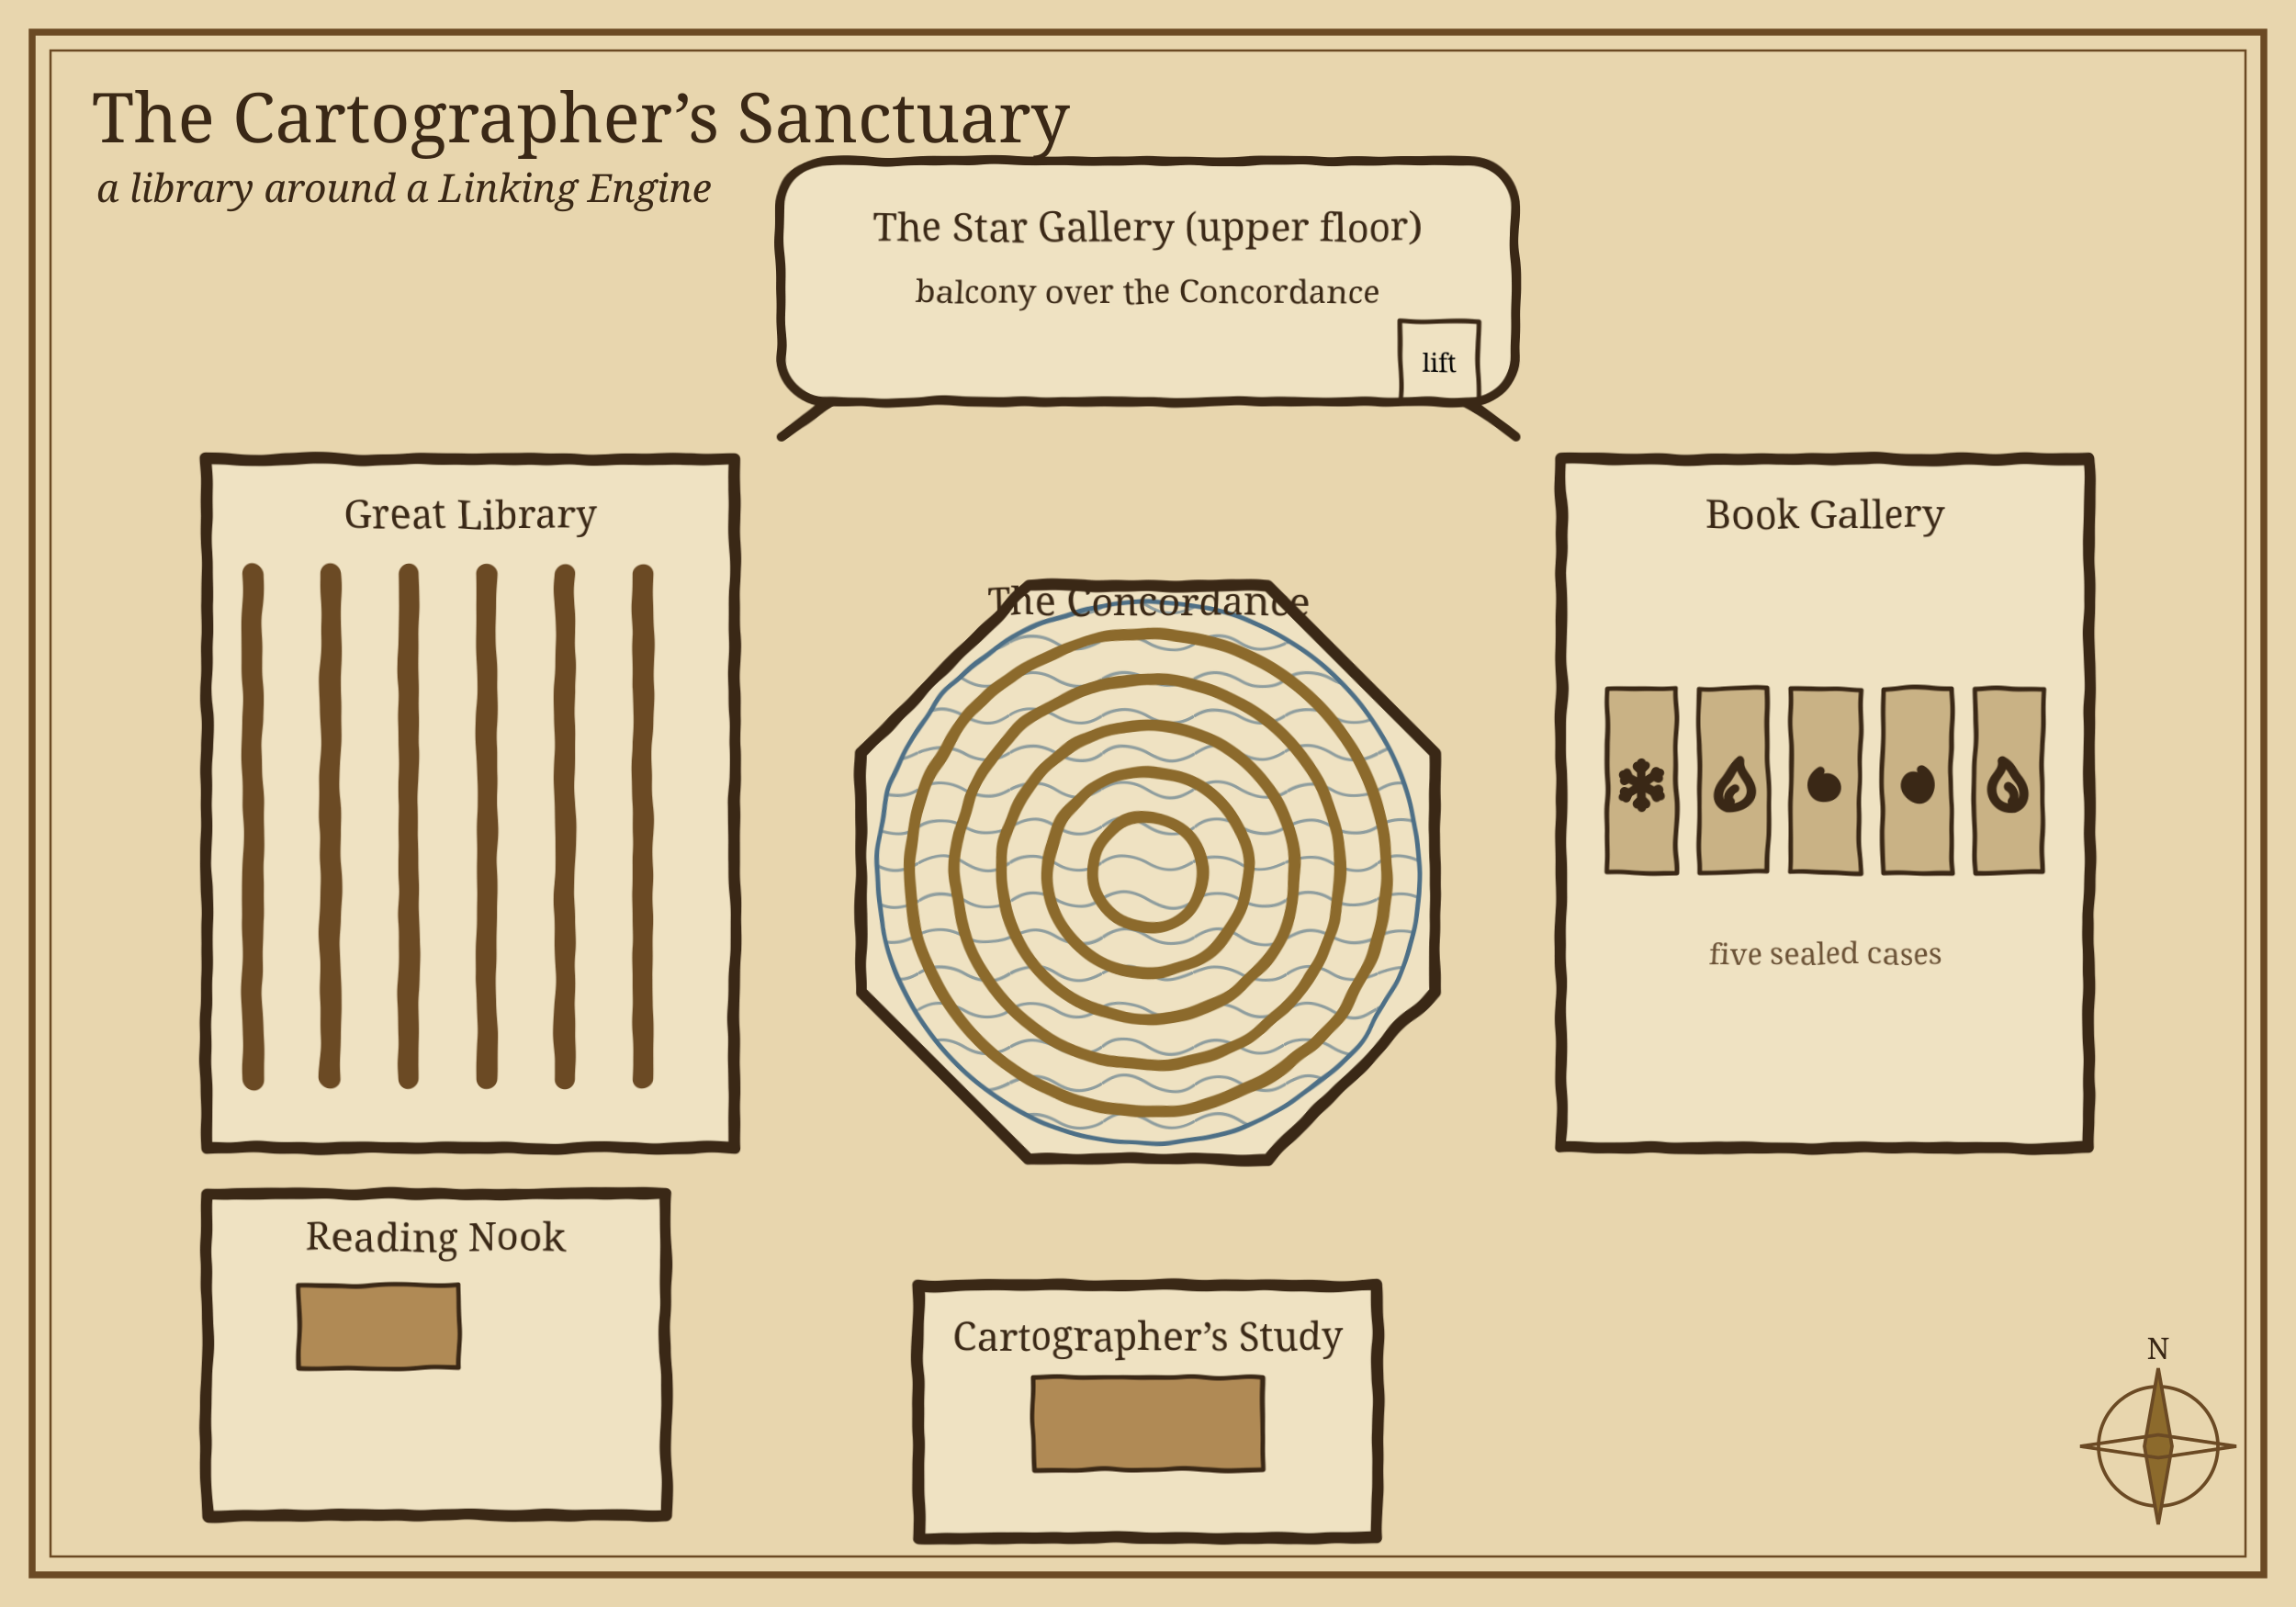
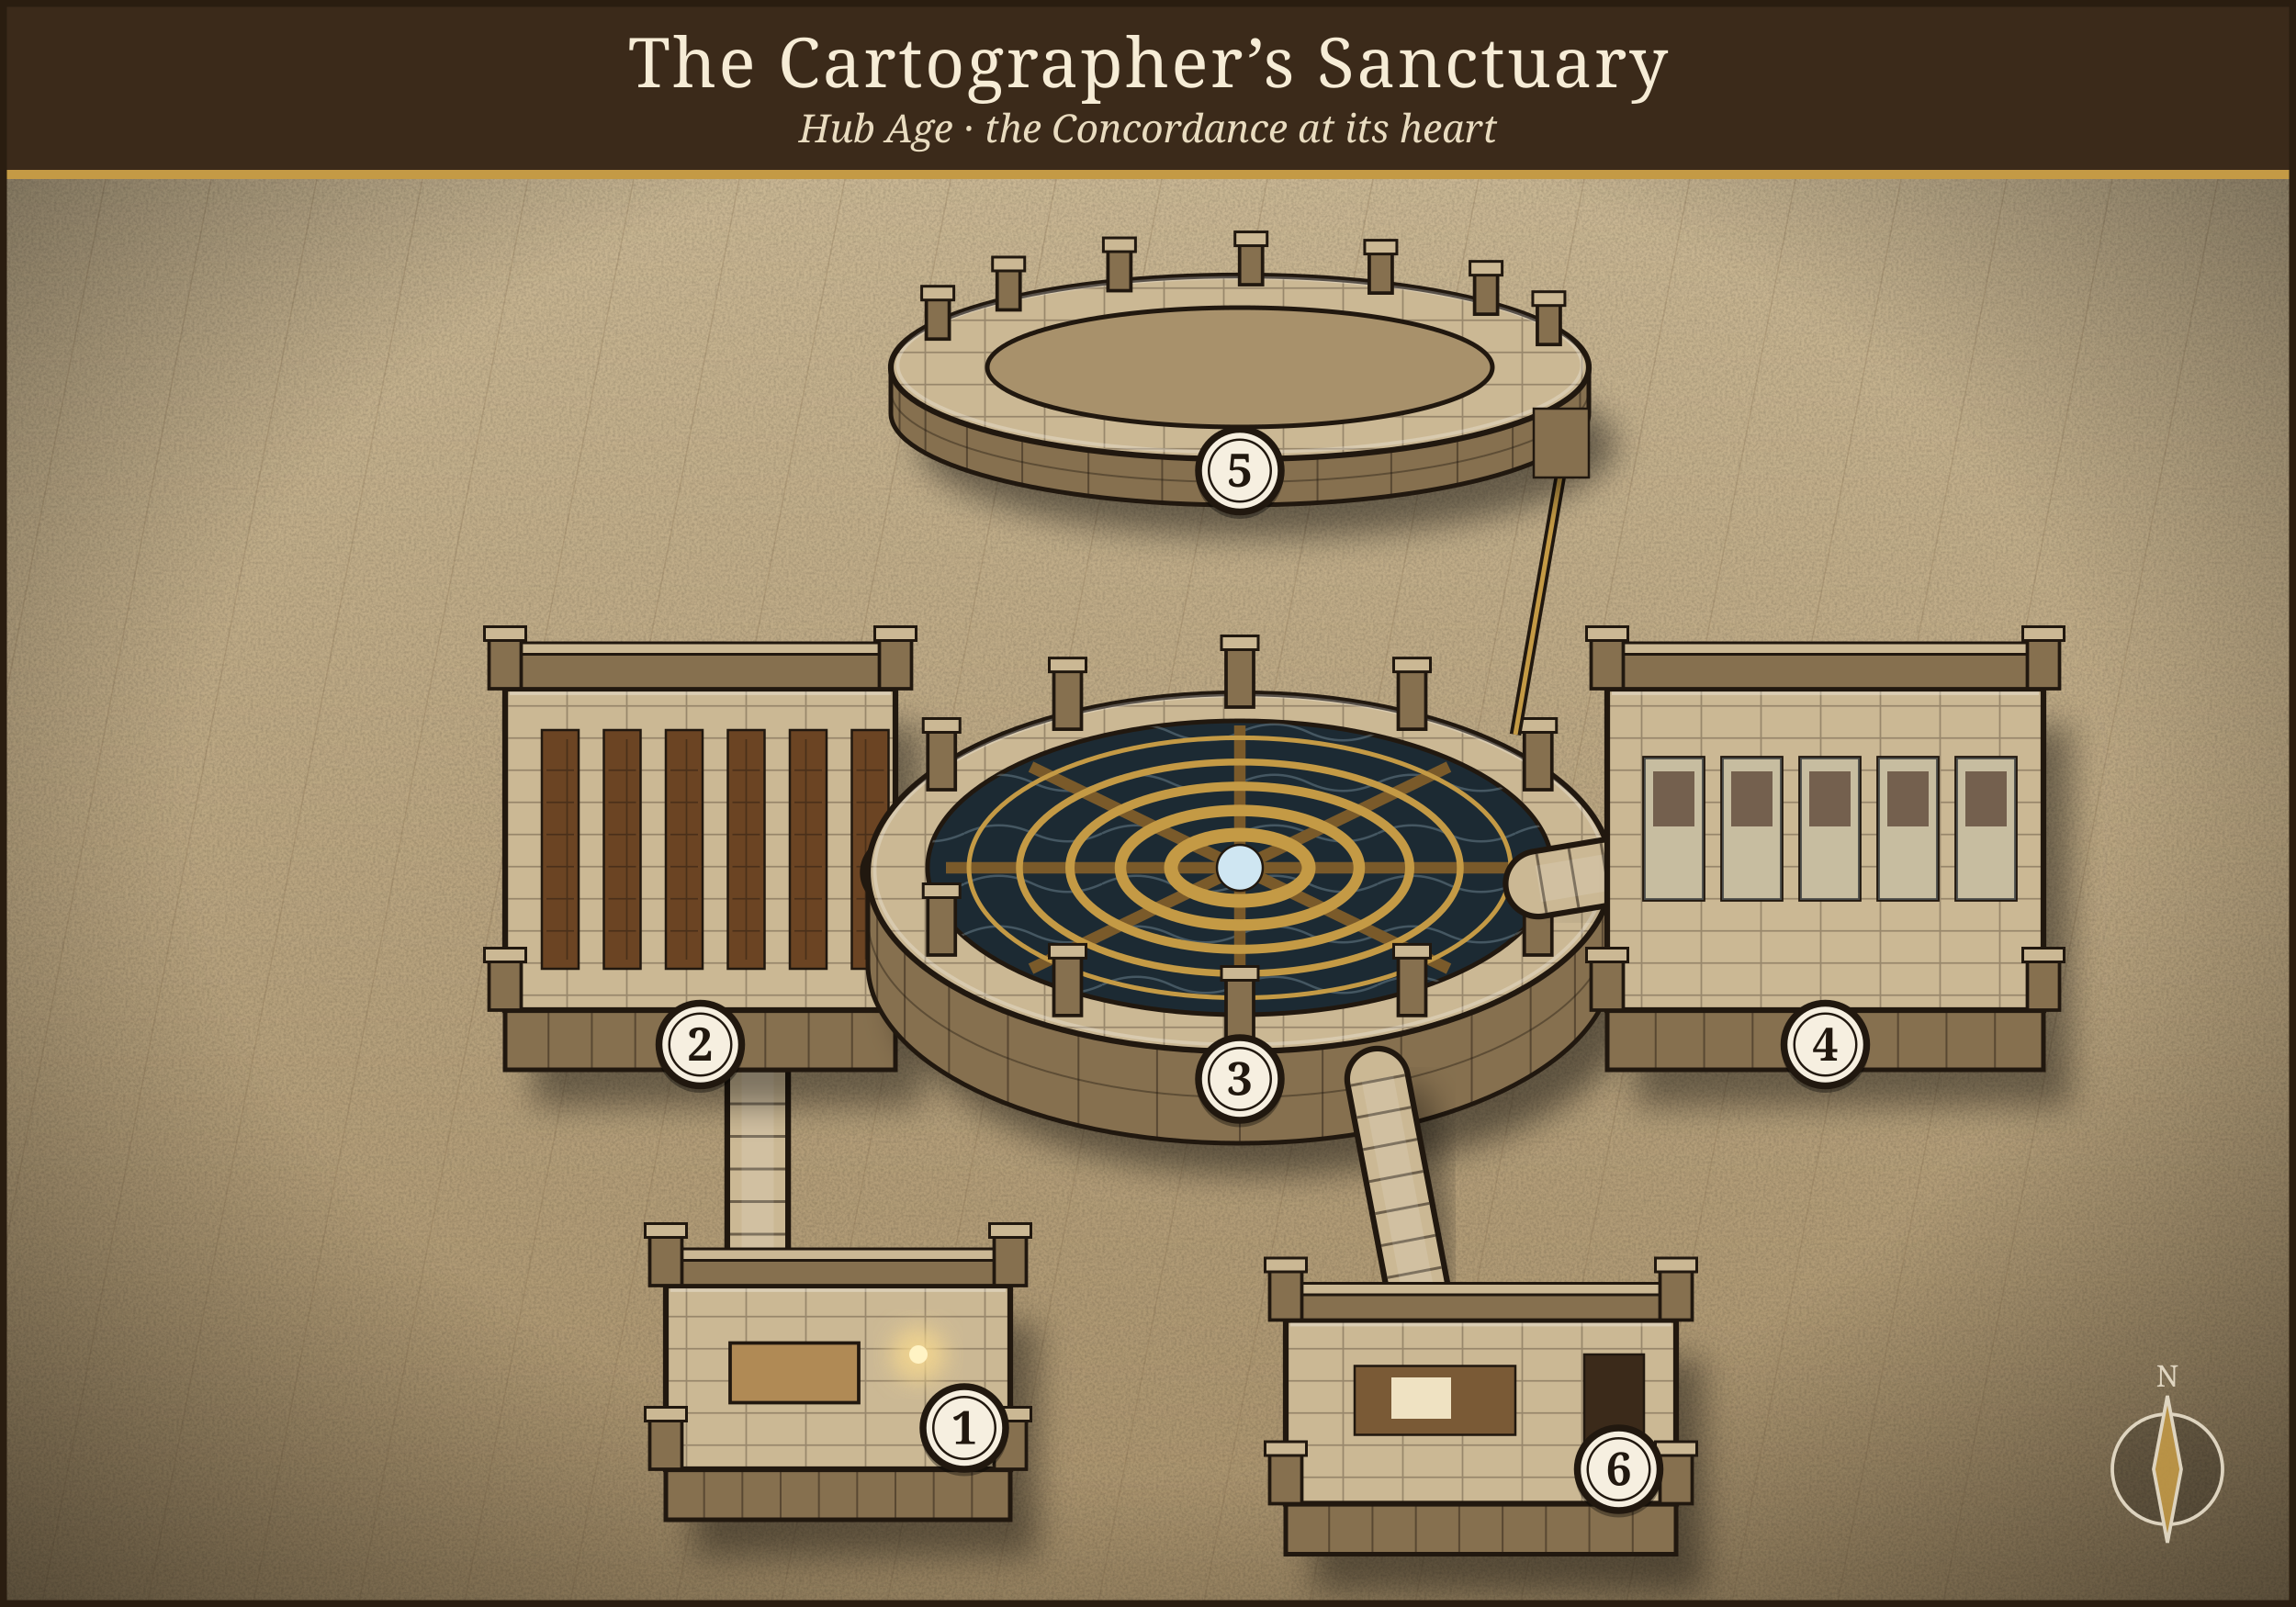
- <svg xmlns="http://www.w3.org/2000/svg" viewBox="0 0 1000 700">
+ <svg xmlns="http://www.w3.org/2000/svg" viewBox="0 0 1000 700" data-fog="#d8c9a6" data-legend="on">
  <defs>
-     <filter id="hub-ink" x="-5%" y="-5%" width="110%" height="110%">
-       <feTurbulence type="fractalNoise" baseFrequency="0.04" numOctaves="2" seed="5" result="n" />
-       <feDisplacementMap in="SourceGraphic" in2="n" scale="2.6" />
+     <filter id="cmsan-blur" x="-20%" y="-20%" width="140%" height="140%">
+       <feGaussianBlur stdDeviation="7" />
    </filter>
-     <pattern id="hub-hatch" width="10" height="10" patternUnits="userSpaceOnUse" patternTransform="rotate(45)">
-       <line x1="0" y1="0" x2="0" y2="10" stroke="#3a2816" stroke-width=".7" opacity=".25" />
+     <filter id="cmsan-glow" x="-30%" y="-30%" width="160%" height="160%">
+       <feGaussianBlur stdDeviation="5" />
+     </filter>
+     <filter id="cmsan-tex" x="0" y="0" width="100%" height="100%">
+       <feTurbulence type="fractalNoise" baseFrequency=".9" numOctaves="2" seed="4" />
+       <feColorMatrix values="0 0 0 0 0  0 0 0 0 0  0 0 0 0 0  0 0 0 .55 -.18" />
+     </filter>
+     <filter id="cmsan-clouds" x="0" y="0" width="100%" height="100%">
+       <feTurbulence type="fractalNoise" baseFrequency=".008 .014" numOctaves="4" seed="58" />
+       <feColorMatrix values="0 0 0 0 1  0 0 0 0 1  0 0 0 0 1  0 0 0 1.6 -.75" />
+     </filter>
+     <pattern id="cmsan-tiles" width="26" height="14" patternUnits="userSpaceOnUse">
+       <path d="M0 13.5 H26 M13 0 V14" stroke="#21180f" stroke-width=".7" opacity=".55" />
    </pattern>
-     <pattern id="hub-wave" width="40" height="16" patternUnits="userSpaceOnUse">
-       <path d="M0 8 q10 -6 20 0 t20 0" fill="none" stroke="#4d6f86" stroke-width="1.3" opacity=".6" />
+     <pattern id="cmsan-ripples" width="60" height="22" patternUnits="userSpaceOnUse">
+       <path d="M0 11 q15 -7 30 0 t30 0" fill="none" stroke="#bfe0ee" stroke-width="1" opacity=".25" />
    </pattern>
+     <radialGradient id="cmsan-vig" cx=".5" cy=".5" r=".75">
+       <stop offset=".55" stop-color="#000" stop-opacity="0" />
+       <stop offset="1" stop-color="#000" stop-opacity=".55" />
+     </radialGradient>
+     <linearGradient id="cmsan-sky" x1="0" y1="0" x2="0" y2="1">
+       <stop offset="0" stop-color="#cdbb98" />
+       <stop offset="1" stop-color="#a8916b" />
+     </linearGradient>
  </defs>
-   <rect x="0" y="0" width="1000" height="700" fill="#e8d6ae" />
-   <rect x="14" y="14" width="972" height="672" fill="none" stroke="#6b4a24" stroke-width="3" />
-   <rect x="22" y="22" width="956" height="656" fill="none" stroke="#6b4a24" stroke-width="1" />
-   <text x="40" y="62" font-family="IM Fell English, Georgia, serif" font-size="30" fill="#3a2816">The Cartographer’s Sanctuary</text>
-   <text x="42" y="88" font-family="IM Fell English, Georgia, serif" font-size="17" font-style="italic" fill="#3a2816">a library around a Linking Engine</text>
-   <g transform="translate(940,630)" stroke="#6b4a24" fill="none" stroke-width="1.5">
-     <circle r="26" />
-     <path d="M0 -34 L6 0 L0 34 L-6 0 Z" fill="#8c6a2c" />
-     <path d="M-34 0 L0 -5 L34 0 L0 5 Z" />
-     <text y="-38" text-anchor="middle" font-size="13" fill="#3a2816" stroke="none" font-family="Georgia,serif">N</text>
-   </g>
-   <g filter="url(#hub-ink)" stroke-linecap="round" stroke-linejoin="round">
-     <g data-area="awakening">
-       <rect x="90" y="520" width="200" height="140" rx="0" fill="#efe2c2" stroke="#3a2816" stroke-width="5" />
-       <rect x="130" y="560" width="70" height="36" fill="#b08a55" stroke="#3a2816" stroke-width="2" />
-       <text x="190" y="545" font-family="IM Fell English, Georgia, serif" font-size="17" fill="#3a2816" text-anchor="middle">Reading Nook</text>
-     </g>
-     <g data-area="library">
-       <rect x="90" y="200" width="230" height="300" rx="0" fill="#efe2c2" stroke="#3a2816" stroke-width="5" />
-       <line x1="110" y1="250" x2="110" y2="470" stroke="#6b4a24" stroke-width="9" />
-       <line x1="144" y1="250" x2="144" y2="470" stroke="#6b4a24" stroke-width="9" />
-       <line x1="178" y1="250" x2="178" y2="470" stroke="#6b4a24" stroke-width="9" />
-       <line x1="212" y1="250" x2="212" y2="470" stroke="#6b4a24" stroke-width="9" />
-       <line x1="246" y1="250" x2="246" y2="470" stroke="#6b4a24" stroke-width="9" />
-       <line x1="280" y1="250" x2="280" y2="470" stroke="#6b4a24" stroke-width="9" />
-       <text x="205" y="230" font-family="IM Fell English, Georgia, serif" font-size="17" fill="#3a2816" text-anchor="middle">Great Library</text>
-     </g>
-     <g data-area="concordance">
-       <polygon points="625,432 552,505 448,505 375,432 375,328 448,255 552,255 625,328" fill="#efe2c2" stroke="#3a2816" stroke-width="5" />
-       <circle cx="500" cy="380" r="118" fill="url(#hub-wave)" stroke="#4d6f86" stroke-width="2" />
-       <circle cx="500" cy="380" r="24" fill="none" stroke="#8c6a2c" stroke-width="5" />
-       <circle cx="500" cy="380" r="44" fill="none" stroke="#8c6a2c" stroke-width="5" />
-       <circle cx="500" cy="380" r="64" fill="none" stroke="#8c6a2c" stroke-width="5" />
-       <circle cx="500" cy="380" r="84" fill="none" stroke="#8c6a2c" stroke-width="5" />
-       <circle cx="500" cy="380" r="104" fill="none" stroke="#8c6a2c" stroke-width="5" />
-       <text x="500" y="268" font-family="IM Fell English, Georgia, serif" font-size="17" fill="#3a2816" text-anchor="middle">The Concordance</text>
-     </g>
-     <g data-area="gallery">
-       <rect x="680" y="200" width="230" height="300" rx="0" fill="#efe2c2" stroke="#3a2816" stroke-width="5" />
-       <rect x="700" y="300" width="30" height="80" fill="#c9b285" stroke="#3a2816" stroke-width="2" />
-       <path d="M50 10 V90 M15.4 30 L84.6 70 M15.4 70 L84.6 30 M42 16 L50 24 L58 16 M42 84 L50 76 L58 84 M17 40 L26 36 L22 27 M83 60 L74 64 L78 73 M17 60 L26 64 L22 73 M83 40 L74 36 L78 27" transform="translate(703 330) scale(0.24)" fill="none" stroke="#3a2816" stroke-width="16.667" stroke-linecap="round" stroke-linejoin="round" />
-       <rect x="740" y="300" width="30" height="80" fill="#c9b285" stroke="#3a2816" stroke-width="2" />
-       <path d="M40 92 C18 84 16 58 32 40 C42 28 44 16 62 6 C58 26 76 34 80 54 C84 76 66 94 40 92 Z M44 80 C36 72 40 60 50 54" transform="translate(743 330) scale(0.24)" fill="none" stroke="#3a2816" stroke-width="16.667" stroke-linecap="round" stroke-linejoin="round" />
-       <rect x="780" y="300" width="30" height="80" fill="#c9b285" stroke="#3a2816" stroke-width="2" />
-       <path d="M50 50 C50 44 58 44 58 50 C58 60 44 62 42 50 C40 34 62 30 68 48 C74 68 50 80 36 70 C22 60 22 34 40 24" transform="translate(783 330) scale(0.24)" fill="none" stroke="#3a2816" stroke-width="16.667" stroke-linecap="round" stroke-linejoin="round" />
-       <rect x="820" y="300" width="30" height="80" fill="#c9b285" stroke="#3a2816" stroke-width="2" />
-       <path d="M50 50 C50 44 58 44 58 50 C58 60 44 62 42 50 C40 34 62 30 68 48 C74 68 50 80 36 70 C22 60 22 34 40 24" transform="translate(847 330) scale(-0.24 0.24)" fill="none" stroke="#3a2816" stroke-width="16.667" stroke-linecap="round" stroke-linejoin="round" />
-       <rect x="860" y="300" width="30" height="80" fill="#c9b285" stroke="#3a2816" stroke-width="2" />
-       <path d="M40 92 C18 84 16 58 32 40 C42 28 44 16 62 6 C58 26 76 34 80 54 C84 76 66 94 40 92 Z M44 80 C36 72 40 60 50 54" transform="translate(887 330) scale(-0.24 0.24)" fill="none" stroke="#3a2816" stroke-width="16.667" stroke-linecap="round" stroke-linejoin="round" />
-       <text x="795" y="230" font-family="IM Fell English, Georgia, serif" font-size="17" fill="#3a2816" text-anchor="middle">Book Gallery</text>
-       <text x="795" y="420" font-family="Georgia,serif" font-size="13" fill="#6b5236" text-anchor="middle">five sealed cases</text>
-     </g>
-     <g data-area="balcony">
-       <path d="M340 190 A 200 120 0 0 1 660 190 L 640 175 A 180 100 0 0 0 360 175 Z" fill="#d8c69e" stroke="#3a2816" stroke-width="4" />
-       <rect x="340" y="70" width="320" height="105" rx="20" fill="#efe2c2" stroke="#3a2816" stroke-width="4" />
-       <text x="500" y="105" font-family="IM Fell English, Georgia, serif" font-size="17" fill="#3a2816" text-anchor="middle">The Star Gallery (upper floor)</text>
-       <text x="500" y="132" font-family="IM Fell English, Georgia, serif" font-size="14" fill="#3a2816" text-anchor="middle">balcony over the Concordance</text>
-       <rect x="610" y="140" width="34" height="34" fill="none" stroke="#3a2816" stroke-width="2" />
-       <text x="627" y="162" font-size="11" text-anchor="middle" font-family="Georgia,serif">lift</text>
-     </g>
-     <g data-area="study">
-       <rect x="400" y="560" width="200" height="110" rx="0" fill="#efe2c2" stroke="#3a2816" stroke-width="5" />
-       <rect x="450" y="600" width="100" height="40" fill="#b08a55" stroke="#3a2816" stroke-width="2" />
-       <text x="500" y="588" font-family="IM Fell English, Georgia, serif" font-size="17" fill="#3a2816" text-anchor="middle">Cartographer’s Study</text>
-     </g>
-   </g>
+   <rect width="1000" height="700" fill="url(#cmsan-sky)" />
+   <rect width="1000" height="700" filter="url(#cmsan-tex)" opacity=".45" />
+   <line x1="0" y1="78" x2="-120" y2="700" stroke="#7a6446" stroke-width=".6" opacity=".25" />
+   <line x1="46" y1="78" x2="-74" y2="700" stroke="#7a6446" stroke-width=".6" opacity=".25" />
+   <line x1="92" y1="78" x2="-28" y2="700" stroke="#7a6446" stroke-width=".6" opacity=".25" />
+   <line x1="138" y1="78" x2="18" y2="700" stroke="#7a6446" stroke-width=".6" opacity=".25" />
+   <line x1="184" y1="78" x2="64" y2="700" stroke="#7a6446" stroke-width=".6" opacity=".25" />
+   <line x1="230" y1="78" x2="110" y2="700" stroke="#7a6446" stroke-width=".6" opacity=".25" />
+   <line x1="276" y1="78" x2="156" y2="700" stroke="#7a6446" stroke-width=".6" opacity=".25" />
+   <line x1="322" y1="78" x2="202" y2="700" stroke="#7a6446" stroke-width=".6" opacity=".25" />
+   <line x1="368" y1="78" x2="248" y2="700" stroke="#7a6446" stroke-width=".6" opacity=".25" />
+   <line x1="414" y1="78" x2="294" y2="700" stroke="#7a6446" stroke-width=".6" opacity=".25" />
+   <line x1="460" y1="78" x2="340" y2="700" stroke="#7a6446" stroke-width=".6" opacity=".25" />
+   <line x1="506" y1="78" x2="386" y2="700" stroke="#7a6446" stroke-width=".6" opacity=".25" />
+   <line x1="552" y1="78" x2="432" y2="700" stroke="#7a6446" stroke-width=".6" opacity=".25" />
+   <line x1="598" y1="78" x2="478" y2="700" stroke="#7a6446" stroke-width=".6" opacity=".25" />
+   <line x1="644" y1="78" x2="524" y2="700" stroke="#7a6446" stroke-width=".6" opacity=".25" />
+   <line x1="690" y1="78" x2="570" y2="700" stroke="#7a6446" stroke-width=".6" opacity=".25" />
+   <line x1="736" y1="78" x2="616" y2="700" stroke="#7a6446" stroke-width=".6" opacity=".25" />
+   <line x1="782" y1="78" x2="662" y2="700" stroke="#7a6446" stroke-width=".6" opacity=".25" />
+   <line x1="828" y1="78" x2="708" y2="700" stroke="#7a6446" stroke-width=".6" opacity=".25" />
+   <line x1="874" y1="78" x2="754" y2="700" stroke="#7a6446" stroke-width=".6" opacity=".25" />
+   <line x1="920" y1="78" x2="800" y2="700" stroke="#7a6446" stroke-width=".6" opacity=".25" />
+   <line x1="966" y1="78" x2="846" y2="700" stroke="#7a6446" stroke-width=".6" opacity=".25" />
+   <rect width="1000" height="700" fill="url(#cmsan-vig)" />
+   <g data-area="awakening">
+     <path d="M330 466 L330 560" fill="none" stroke="#000" stroke-width="30" opacity=".35" transform="translate(10 16)" filter="url(#cmsan-blur)" stroke-linecap="round" />
+     <path d="M330 466 L330 560" fill="none" stroke="#21180f" stroke-width="29" stroke-linecap="round" stroke-linejoin="round" />
+     <path d="M330 466 L330 560" fill="none" stroke="#cbb894" stroke-width="24" stroke-linecap="round" stroke-linejoin="round" />
+     <path d="M330 466 L330 560" fill="none" stroke="#21180f" stroke-width="24" stroke-dasharray="1.2 13" opacity=".55" stroke-linejoin="round" />
+     <path d="M330 466 L330 560" fill="none" stroke="#fff" stroke-width="14" opacity=".12" stroke-linejoin="round" />
+     <rect x="302" y="576" width="150" height="102" fill="#000" opacity=".4" filter="url(#cmsan-blur)" />
+     <rect x="290" y="640" width="150" height="22" fill="#86704f" stroke="#21180f" stroke-width="2" />
+     <line x1="306.667" y1="640" x2="306.667" y2="662" stroke="#21180f" stroke-width=".8" opacity=".45" />
+     <line x1="323.333" y1="640" x2="323.333" y2="662" stroke="#21180f" stroke-width=".8" opacity=".45" />
+     <line x1="340" y1="640" x2="340" y2="662" stroke="#21180f" stroke-width=".8" opacity=".45" />
+     <line x1="356.667" y1="640" x2="356.667" y2="662" stroke="#21180f" stroke-width=".8" opacity=".45" />
+     <line x1="373.333" y1="640" x2="373.333" y2="662" stroke="#21180f" stroke-width=".8" opacity=".45" />
+     <line x1="390" y1="640" x2="390" y2="662" stroke="#21180f" stroke-width=".8" opacity=".45" />
+     <line x1="406.667" y1="640" x2="406.667" y2="662" stroke="#21180f" stroke-width=".8" opacity=".45" />
+     <line x1="423.333" y1="640" x2="423.333" y2="662" stroke="#21180f" stroke-width=".8" opacity=".45" />
+     <rect x="290" y="560" width="150" height="80" fill="#cbb894" stroke="#21180f" stroke-width="2.5" />
+     <rect x="290" y="560" width="150" height="80" fill="url(#cmsan-tiles)" opacity=".55" />
+     <line x1="292" y1="562" x2="438" y2="562" stroke="#fff" stroke-width="1.5" opacity=".3" />
+     <rect x="290" y="548" width="150" height="12" fill="#86704f" stroke="#21180f" stroke-width="1.5" />
+     <rect x="290" y="544" width="150" height="5" fill="#cbb894" stroke="#21180f" stroke-width="1.2" />
+     <rect x="283" y="538" width="14" height="22" fill="#86704f" stroke="#21180f" stroke-width="1.5" />
+     <rect x="281" y="533" width="18" height="6" fill="#cbb894" stroke="#21180f" stroke-width="1.2" />
+     <rect x="283" y="618" width="14" height="22" fill="#86704f" stroke="#21180f" stroke-width="1.5" />
+     <rect x="281" y="613" width="18" height="6" fill="#cbb894" stroke="#21180f" stroke-width="1.2" />
+     <rect x="433" y="538" width="14" height="22" fill="#86704f" stroke="#21180f" stroke-width="1.5" />
+     <rect x="431" y="533" width="18" height="6" fill="#cbb894" stroke="#21180f" stroke-width="1.2" />
+     <rect x="433" y="618" width="14" height="22" fill="#86704f" stroke="#21180f" stroke-width="1.5" />
+     <rect x="431" y="613" width="18" height="6" fill="#cbb894" stroke="#21180f" stroke-width="1.2" />
+     <rect x="318" y="585" width="56" height="26" fill="#b08a55" stroke="#21180f" stroke-width="1.5" />
+     <circle cx="400" cy="590" r="12" fill="#f3d68e" opacity=".85" filter="url(#cmsan-glow)" />
+     <circle cx="400" cy="590" r="4" fill="#fff3c4" />
+     <g class="map-marker">
+       <circle cx="420" cy="624" r="19" fill="#000" opacity=".35" />
+       <circle cx="420" cy="622" r="18" fill="#f6efe0" stroke="#21180f" stroke-width="3" />
+       <circle cx="420" cy="622" r="13.5" fill="none" stroke="#21180f" stroke-width="1" />
+       <text x="420" y="629" text-anchor="middle" font-family="Georgia, serif" font-weight="bold" font-size="20" fill="#21180f">1</text>
+     </g>
+   </g>
+   <g data-area="library">
+     <rect x="232" y="316" width="170" height="166" fill="#000" opacity=".4" filter="url(#cmsan-blur)" />
+     <rect x="220" y="440" width="170" height="26" fill="#86704f" stroke="#21180f" stroke-width="2" />
+     <line x1="238.889" y1="440" x2="238.889" y2="466" stroke="#21180f" stroke-width=".8" opacity=".45" />
+     <line x1="257.778" y1="440" x2="257.778" y2="466" stroke="#21180f" stroke-width=".8" opacity=".45" />
+     <line x1="276.667" y1="440" x2="276.667" y2="466" stroke="#21180f" stroke-width=".8" opacity=".45" />
+     <line x1="295.556" y1="440" x2="295.556" y2="466" stroke="#21180f" stroke-width=".8" opacity=".45" />
+     <line x1="314.444" y1="440" x2="314.444" y2="466" stroke="#21180f" stroke-width=".8" opacity=".45" />
+     <line x1="333.333" y1="440" x2="333.333" y2="466" stroke="#21180f" stroke-width=".8" opacity=".45" />
+     <line x1="352.222" y1="440" x2="352.222" y2="466" stroke="#21180f" stroke-width=".8" opacity=".45" />
+     <line x1="371.111" y1="440" x2="371.111" y2="466" stroke="#21180f" stroke-width=".8" opacity=".45" />
+     <rect x="220" y="300" width="170" height="140" fill="#cbb894" stroke="#21180f" stroke-width="2.5" />
+     <rect x="220" y="300" width="170" height="140" fill="url(#cmsan-tiles)" opacity=".55" />
+     <line x1="222" y1="302" x2="388" y2="302" stroke="#fff" stroke-width="1.5" opacity=".3" />
+     <rect x="220" y="284" width="170" height="16" fill="#86704f" stroke="#21180f" stroke-width="1.5" />
+     <rect x="220" y="280" width="170" height="5" fill="#cbb894" stroke="#21180f" stroke-width="1.2" />
+     <rect x="213" y="278" width="14" height="22" fill="#86704f" stroke="#21180f" stroke-width="1.5" />
+     <rect x="211" y="273" width="18" height="6" fill="#cbb894" stroke="#21180f" stroke-width="1.2" />
+     <rect x="213" y="418" width="14" height="22" fill="#86704f" stroke="#21180f" stroke-width="1.5" />
+     <rect x="211" y="413" width="18" height="6" fill="#cbb894" stroke="#21180f" stroke-width="1.2" />
+     <rect x="383" y="278" width="14" height="22" fill="#86704f" stroke="#21180f" stroke-width="1.5" />
+     <rect x="381" y="273" width="18" height="6" fill="#cbb894" stroke="#21180f" stroke-width="1.2" />
+     <rect x="383" y="418" width="14" height="22" fill="#86704f" stroke="#21180f" stroke-width="1.5" />
+     <rect x="381" y="413" width="18" height="6" fill="#cbb894" stroke="#21180f" stroke-width="1.2" />
+     <rect x="236" y="318" width="16" height="104" fill="#6b4423" stroke="#21180f" />
+     <rect x="238" y="322" width="12" height="96" fill="url(#cmsan-tiles)" opacity=".8" />
+     <rect x="263" y="318" width="16" height="104" fill="#6b4423" stroke="#21180f" />
+     <rect x="265" y="322" width="12" height="96" fill="url(#cmsan-tiles)" opacity=".8" />
+     <rect x="290" y="318" width="16" height="104" fill="#6b4423" stroke="#21180f" />
+     <rect x="292" y="322" width="12" height="96" fill="url(#cmsan-tiles)" opacity=".8" />
+     <rect x="317" y="318" width="16" height="104" fill="#6b4423" stroke="#21180f" />
+     <rect x="319" y="322" width="12" height="96" fill="url(#cmsan-tiles)" opacity=".8" />
+     <rect x="344" y="318" width="16" height="104" fill="#6b4423" stroke="#21180f" />
+     <rect x="346" y="322" width="12" height="96" fill="url(#cmsan-tiles)" opacity=".8" />
+     <rect x="371" y="318" width="16" height="104" fill="#6b4423" stroke="#21180f" />
+     <rect x="373" y="322" width="12" height="96" fill="url(#cmsan-tiles)" opacity=".8" />
+     <path d="M390 380 L420 385" fill="none" stroke="#000" stroke-width="32" opacity=".35" transform="translate(10 16)" filter="url(#cmsan-blur)" stroke-linecap="round" />
+     <path d="M390 380 L420 385" fill="none" stroke="#21180f" stroke-width="31" stroke-linecap="round" stroke-linejoin="round" />
+     <path d="M390 380 L420 385" fill="none" stroke="#cbb894" stroke-width="26" stroke-linecap="round" stroke-linejoin="round" />
+     <path d="M390 380 L420 385" fill="none" stroke="#21180f" stroke-width="26" stroke-dasharray="1.2 13" opacity=".55" stroke-linejoin="round" />
+     <path d="M390 380 L420 385" fill="none" stroke="#fff" stroke-width="16" opacity=".12" stroke-linejoin="round" />
+     <g class="map-marker">
+       <circle cx="305" cy="457" r="19" fill="#000" opacity=".35" />
+       <circle cx="305" cy="455" r="18" fill="#f6efe0" stroke="#21180f" stroke-width="3" />
+       <circle cx="305" cy="455" r="13.5" fill="none" stroke="#21180f" stroke-width="1" />
+       <text x="305" y="462" text-anchor="middle" font-family="Georgia, serif" font-weight="bold" font-size="20" fill="#21180f">2</text>
+     </g>
+   </g>
+   <g data-area="concordance">
+     <ellipse cx="552" cy="434" rx="162" ry="78" fill="#000" opacity="0.45" filter="url(#cmsan-blur)" />
+     <path d="M378 380 L378 420 A162 78 0 0 0 702 420 L702 380 Z" fill="#86704f" stroke="#21180f" stroke-width="2" />
+     <line x1="382.062" y1="397.357" x2="382.062" y2="437.357" stroke="#21180f" stroke-width=".8" opacity=".45" />
+     <line x1="394.043" y1="413.843" x2="394.043" y2="453.843" stroke="#21180f" stroke-width=".8" opacity=".45" />
+     <line x1="413.343" y1="428.632" x2="413.343" y2="468.632" stroke="#21180f" stroke-width=".8" opacity=".45" />
+     <line x1="438.995" y1="440.983" x2="438.995" y2="480.983" stroke="#21180f" stroke-width=".8" opacity=".45" />
+     <line x1="469.711" y1="450.276" x2="469.711" y2="490.276" stroke="#21180f" stroke-width=".8" opacity=".45" />
+     <line x1="503.952" y1="456.044" x2="503.952" y2="496.044" stroke="#21180f" stroke-width=".8" opacity=".45" />
+     <line x1="540" y1="458" x2="540" y2="498" stroke="#21180f" stroke-width=".8" opacity=".45" />
+     <line x1="576.048" y1="456.044" x2="576.048" y2="496.044" stroke="#21180f" stroke-width=".8" opacity=".45" />
+     <line x1="610.289" y1="450.276" x2="610.289" y2="490.276" stroke="#21180f" stroke-width=".8" opacity=".45" />
+     <line x1="641.005" y1="440.983" x2="641.005" y2="480.983" stroke="#21180f" stroke-width=".8" opacity=".45" />
+     <line x1="666.657" y1="428.632" x2="666.657" y2="468.632" stroke="#21180f" stroke-width=".8" opacity=".45" />
+     <line x1="685.957" y1="413.843" x2="685.957" y2="453.843" stroke="#21180f" stroke-width=".8" opacity=".45" />
+     <line x1="697.938" y1="397.357" x2="697.938" y2="437.357" stroke="#21180f" stroke-width=".8" opacity=".45" />
+     <path d="M378 400 A162 78 0 0 0 702 400" fill="none" stroke="#21180f" stroke-width=".8" opacity=".4" />
+     <ellipse cx="540" cy="380" rx="162" ry="78" fill="#cbb894" stroke="#21180f" stroke-width="2.5" />
+     <ellipse cx="540" cy="380" rx="162" ry="78" fill="url(#cmsan-tiles)" opacity=".55" />
+     <ellipse cx="540" cy="379" rx="159" ry="76" fill="none" stroke="#fff" stroke-width="1.5" opacity=".25" />
+     <ellipse cx="540" cy="378" rx="136" ry="64" fill="#1c2a33" stroke="#21180f" stroke-width="2" />
+     <ellipse cx="540" cy="378" rx="136" ry="64" fill="url(#cmsan-ripples)" />
+     <line x1="540" y1="378" x2="668" y2="378" stroke="#7a5a2a" stroke-width="5" />
+     <line x1="540" y1="378" x2="631" y2="422" stroke="#7a5a2a" stroke-width="5" />
+     <line x1="540" y1="378" x2="540" y2="440" stroke="#7a5a2a" stroke-width="5" />
+     <line x1="540" y1="378" x2="449" y2="422" stroke="#7a5a2a" stroke-width="5" />
+     <line x1="540" y1="378" x2="412" y2="378" stroke="#7a5a2a" stroke-width="5" />
+     <line x1="540" y1="378" x2="449" y2="334" stroke="#7a5a2a" stroke-width="5" />
+     <line x1="540" y1="378" x2="540" y2="316" stroke="#7a5a2a" stroke-width="5" />
+     <line x1="540" y1="378" x2="631" y2="334" stroke="#7a5a2a" stroke-width="5" />
+     <ellipse cx="540" cy="378" rx="30" ry="14.4" fill="none" stroke="#c49a45" stroke-width="6" />
+     <ellipse cx="540" cy="378" rx="52" ry="24.96" fill="none" stroke="#c49a45" stroke-width="5" />
+     <ellipse cx="540" cy="378" rx="74" ry="35.52" fill="none" stroke="#c49a45" stroke-width="4" />
+     <ellipse cx="540" cy="378" rx="96" ry="46.08" fill="none" stroke="#c49a45" stroke-width="3" />
+     <ellipse cx="540" cy="378" rx="118" ry="56.64" fill="none" stroke="#c49a45" stroke-width="2" />
+     <circle cx="540" cy="378" r="10" fill="#cfe6f2" stroke="#21180f" />
+     <rect x="663.904" y="390" width="12" height="26" fill="#86704f" stroke="#21180f" stroke-width="1.5" />
+     <rect x="661.904" y="385" width="16" height="6" fill="#cbb894" stroke="#21180f" stroke-width="1.2" />
+     <rect x="609" y="416.354" width="12" height="26" fill="#86704f" stroke="#21180f" stroke-width="1.5" />
+     <rect x="607" y="411.354" width="16" height="6" fill="#cbb894" stroke="#21180f" stroke-width="1.2" />
+     <rect x="534" y="426" width="12" height="26" fill="#86704f" stroke="#21180f" stroke-width="1.5" />
+     <rect x="532" y="421" width="16" height="6" fill="#cbb894" stroke="#21180f" stroke-width="1.2" />
+     <rect x="459" y="416.354" width="12" height="26" fill="#86704f" stroke="#21180f" stroke-width="1.5" />
+     <rect x="457" y="411.354" width="16" height="6" fill="#cbb894" stroke="#21180f" stroke-width="1.2" />
+     <rect x="404.096" y="390" width="12" height="26" fill="#86704f" stroke="#21180f" stroke-width="1.5" />
+     <rect x="402.096" y="385" width="16" height="6" fill="#cbb894" stroke="#21180f" stroke-width="1.2" />
+     <rect x="404.096" y="318" width="12" height="26" fill="#86704f" stroke="#21180f" stroke-width="1.5" />
+     <rect x="402.096" y="313" width="16" height="6" fill="#cbb894" stroke="#21180f" stroke-width="1.2" />
+     <rect x="459" y="291.646" width="12" height="26" fill="#86704f" stroke="#21180f" stroke-width="1.5" />
+     <rect x="457" y="286.646" width="16" height="6" fill="#cbb894" stroke="#21180f" stroke-width="1.2" />
+     <rect x="534" y="282" width="12" height="26" fill="#86704f" stroke="#21180f" stroke-width="1.5" />
+     <rect x="532" y="277" width="16" height="6" fill="#cbb894" stroke="#21180f" stroke-width="1.2" />
+     <rect x="609" y="291.646" width="12" height="26" fill="#86704f" stroke="#21180f" stroke-width="1.5" />
+     <rect x="607" y="286.646" width="16" height="6" fill="#cbb894" stroke="#21180f" stroke-width="1.2" />
+     <rect x="663.904" y="318" width="12" height="26" fill="#86704f" stroke="#21180f" stroke-width="1.5" />
+     <rect x="661.904" y="313" width="16" height="6" fill="#cbb894" stroke="#21180f" stroke-width="1.2" />
+     <g class="map-marker">
+       <circle cx="540" cy="472" r="19" fill="#000" opacity=".35" />
+       <circle cx="540" cy="470" r="18" fill="#f6efe0" stroke="#21180f" stroke-width="3" />
+       <circle cx="540" cy="470" r="13.5" fill="none" stroke="#21180f" stroke-width="1" />
+       <text x="540" y="477" text-anchor="middle" font-family="Georgia, serif" font-weight="bold" font-size="20" fill="#21180f">3</text>
+     </g>
+   </g>
+   <g data-area="gallery">
+     <path d="M700 380 L670 385" fill="none" stroke="#000" stroke-width="32" opacity=".35" transform="translate(10 16)" filter="url(#cmsan-blur)" stroke-linecap="round" />
+     <path d="M700 380 L670 385" fill="none" stroke="#21180f" stroke-width="31" stroke-linecap="round" stroke-linejoin="round" />
+     <path d="M700 380 L670 385" fill="none" stroke="#cbb894" stroke-width="26" stroke-linecap="round" stroke-linejoin="round" />
+     <path d="M700 380 L670 385" fill="none" stroke="#21180f" stroke-width="26" stroke-dasharray="1.2 13" opacity=".55" stroke-linejoin="round" />
+     <path d="M700 380 L670 385" fill="none" stroke="#fff" stroke-width="16" opacity=".12" stroke-linejoin="round" />
+     <rect x="712" y="316" width="190" height="166" fill="#000" opacity=".4" filter="url(#cmsan-blur)" />
+     <rect x="700" y="440" width="190" height="26" fill="#86704f" stroke="#21180f" stroke-width="2" />
+     <line x1="721.111" y1="440" x2="721.111" y2="466" stroke="#21180f" stroke-width=".8" opacity=".45" />
+     <line x1="742.222" y1="440" x2="742.222" y2="466" stroke="#21180f" stroke-width=".8" opacity=".45" />
+     <line x1="763.333" y1="440" x2="763.333" y2="466" stroke="#21180f" stroke-width=".8" opacity=".45" />
+     <line x1="784.444" y1="440" x2="784.444" y2="466" stroke="#21180f" stroke-width=".8" opacity=".45" />
+     <line x1="805.556" y1="440" x2="805.556" y2="466" stroke="#21180f" stroke-width=".8" opacity=".45" />
+     <line x1="826.667" y1="440" x2="826.667" y2="466" stroke="#21180f" stroke-width=".8" opacity=".45" />
+     <line x1="847.778" y1="440" x2="847.778" y2="466" stroke="#21180f" stroke-width=".8" opacity=".45" />
+     <line x1="868.889" y1="440" x2="868.889" y2="466" stroke="#21180f" stroke-width=".8" opacity=".45" />
+     <rect x="700" y="300" width="190" height="140" fill="#cbb894" stroke="#21180f" stroke-width="2.5" />
+     <rect x="700" y="300" width="190" height="140" fill="url(#cmsan-tiles)" opacity=".55" />
+     <line x1="702" y1="302" x2="888" y2="302" stroke="#fff" stroke-width="1.5" opacity=".3" />
+     <rect x="700" y="284" width="190" height="16" fill="#86704f" stroke="#21180f" stroke-width="1.5" />
+     <rect x="700" y="280" width="190" height="5" fill="#cbb894" stroke="#21180f" stroke-width="1.2" />
+     <rect x="693" y="278" width="14" height="22" fill="#86704f" stroke="#21180f" stroke-width="1.5" />
+     <rect x="691" y="273" width="18" height="6" fill="#cbb894" stroke="#21180f" stroke-width="1.2" />
+     <rect x="693" y="418" width="14" height="22" fill="#86704f" stroke="#21180f" stroke-width="1.5" />
+     <rect x="691" y="413" width="18" height="6" fill="#cbb894" stroke="#21180f" stroke-width="1.2" />
+     <rect x="883" y="278" width="14" height="22" fill="#86704f" stroke="#21180f" stroke-width="1.5" />
+     <rect x="881" y="273" width="18" height="6" fill="#cbb894" stroke="#21180f" stroke-width="1.2" />
+     <rect x="883" y="418" width="14" height="22" fill="#86704f" stroke="#21180f" stroke-width="1.5" />
+     <rect x="881" y="413" width="18" height="6" fill="#cbb894" stroke="#21180f" stroke-width="1.2" />
+     <rect x="716" y="330" width="26" height="62" fill="#c9b285" stroke="#21180f" stroke-width="1.5" />
+     <rect x="720" y="336" width="18" height="24" fill="#5b3518" />
+     <rect x="716" y="330" width="26" height="62" fill="#bfe0ee" opacity=".25" />
+     <rect x="750" y="330" width="26" height="62" fill="#c9b285" stroke="#21180f" stroke-width="1.5" />
+     <rect x="754" y="336" width="18" height="24" fill="#5b3518" />
+     <rect x="750" y="330" width="26" height="62" fill="#bfe0ee" opacity=".25" />
+     <rect x="784" y="330" width="26" height="62" fill="#c9b285" stroke="#21180f" stroke-width="1.5" />
+     <rect x="788" y="336" width="18" height="24" fill="#5b3518" />
+     <rect x="784" y="330" width="26" height="62" fill="#bfe0ee" opacity=".25" />
+     <rect x="818" y="330" width="26" height="62" fill="#c9b285" stroke="#21180f" stroke-width="1.5" />
+     <rect x="822" y="336" width="18" height="24" fill="#5b3518" />
+     <rect x="818" y="330" width="26" height="62" fill="#bfe0ee" opacity=".25" />
+     <rect x="852" y="330" width="26" height="62" fill="#c9b285" stroke="#21180f" stroke-width="1.5" />
+     <rect x="856" y="336" width="18" height="24" fill="#5b3518" />
+     <rect x="852" y="330" width="26" height="62" fill="#bfe0ee" opacity=".25" />
+     <g class="map-marker">
+       <circle cx="795" cy="457" r="19" fill="#000" opacity=".35" />
+       <circle cx="795" cy="455" r="18" fill="#f6efe0" stroke="#21180f" stroke-width="3" />
+       <circle cx="795" cy="455" r="13.5" fill="none" stroke="#21180f" stroke-width="1" />
+       <text x="795" y="462" text-anchor="middle" font-family="Georgia, serif" font-weight="bold" font-size="20" fill="#21180f">4</text>
+     </g>
+   </g>
+   <g data-area="balcony">
+     <line x1="680" y1="205" x2="660" y2="320" stroke="#21180f" stroke-width="5" />
+     <line x1="680" y1="205" x2="660" y2="320" stroke="#c49a45" stroke-width="2" />
+     <ellipse cx="552" cy="194" rx="152" ry="40" fill="#000" opacity="0.45" filter="url(#cmsan-blur)" />
+     <path d="M388 160 L388 180 A152 40 0 0 0 692 180 L692 160 Z" fill="#86704f" stroke="#21180f" stroke-width="2" />
+     <line x1="391.811" y1="168.901" x2="391.811" y2="188.901" stroke="#21180f" stroke-width=".8" opacity=".45" />
+     <line x1="403.053" y1="177.355" x2="403.053" y2="197.355" stroke="#21180f" stroke-width=".8" opacity=".45" />
+     <line x1="421.162" y1="184.94" x2="421.162" y2="204.94" stroke="#21180f" stroke-width=".8" opacity=".45" />
+     <line x1="445.23" y1="191.273" x2="445.23" y2="211.273" stroke="#21180f" stroke-width=".8" opacity=".45" />
+     <line x1="474.05" y1="196.039" x2="474.05" y2="216.039" stroke="#21180f" stroke-width=".8" opacity=".45" />
+     <line x1="506.177" y1="198.997" x2="506.177" y2="218.997" stroke="#21180f" stroke-width=".8" opacity=".45" />
+     <line x1="540" y1="200" x2="540" y2="220" stroke="#21180f" stroke-width=".8" opacity=".45" />
+     <line x1="573.823" y1="198.997" x2="573.823" y2="218.997" stroke="#21180f" stroke-width=".8" opacity=".45" />
+     <line x1="605.95" y1="196.039" x2="605.95" y2="216.039" stroke="#21180f" stroke-width=".8" opacity=".45" />
+     <line x1="634.77" y1="191.273" x2="634.77" y2="211.273" stroke="#21180f" stroke-width=".8" opacity=".45" />
+     <line x1="658.838" y1="184.94" x2="658.838" y2="204.94" stroke="#21180f" stroke-width=".8" opacity=".45" />
+     <line x1="676.947" y1="177.355" x2="676.947" y2="197.355" stroke="#21180f" stroke-width=".8" opacity=".45" />
+     <line x1="688.189" y1="168.901" x2="688.189" y2="188.901" stroke="#21180f" stroke-width=".8" opacity=".45" />
+     <path d="M388 170 A152 40 0 0 0 692 170" fill="none" stroke="#21180f" stroke-width=".8" opacity=".4" />
+     <ellipse cx="540" cy="160" rx="152" ry="40" fill="#cbb894" stroke="#21180f" stroke-width="2.5" />
+     <ellipse cx="540" cy="160" rx="152" ry="40" fill="url(#cmsan-tiles)" opacity=".55" />
+     <ellipse cx="540" cy="159" rx="149" ry="38" fill="none" stroke="#fff" stroke-width="1.5" opacity=".25" />
+     <ellipse cx="540" cy="160" rx="110" ry="26" fill="#a8916b" stroke="#21180f" stroke-width="2" />
+     <rect x="403.443" y="129.687" width="10" height="18" fill="#86704f" stroke="#21180f" stroke-width="1.5" />
+     <rect x="401.443" y="124.687" width="14" height="6" fill="#cbb894" stroke="#21180f" stroke-width="1.2" />
+     <rect x="434.292" y="116.992" width="10" height="18" fill="#86704f" stroke="#21180f" stroke-width="1.5" />
+     <rect x="432.292" y="111.992" width="14" height="6" fill="#cbb894" stroke="#21180f" stroke-width="1.2" />
+     <rect x="482.555" y="108.621" width="10" height="18" fill="#86704f" stroke="#21180f" stroke-width="1.5" />
+     <rect x="480.555" y="103.621" width="14" height="6" fill="#cbb894" stroke="#21180f" stroke-width="1.2" />
+     <rect x="539.886" y="106.022" width="10" height="18" fill="#86704f" stroke="#21180f" stroke-width="1.5" />
+     <rect x="537.886" y="101.022" width="14" height="6" fill="#cbb894" stroke="#21180f" stroke-width="1.2" />
+     <rect x="596.372" y="109.643" width="10" height="18" fill="#86704f" stroke="#21180f" stroke-width="1.5" />
+     <rect x="594.372" y="104.643" width="14" height="6" fill="#cbb894" stroke="#21180f" stroke-width="1.2" />
+     <rect x="642.246" y="118.86" width="10" height="18" fill="#86704f" stroke="#21180f" stroke-width="1.5" />
+     <rect x="640.246" y="113.86" width="14" height="6" fill="#cbb894" stroke="#21180f" stroke-width="1.2" />
+     <rect x="669.577" y="132.077" width="10" height="18" fill="#86704f" stroke="#21180f" stroke-width="1.5" />
+     <rect x="667.577" y="127.077" width="14" height="6" fill="#cbb894" stroke="#21180f" stroke-width="1.2" />
+     <rect x="668" y="178" width="24" height="30" fill="#86704f" stroke="#21180f" />
+     <g class="map-marker">
+       <circle cx="540" cy="207" r="19" fill="#000" opacity=".35" />
+       <circle cx="540" cy="205" r="18" fill="#f6efe0" stroke="#21180f" stroke-width="3" />
+       <circle cx="540" cy="205" r="13.5" fill="none" stroke="#21180f" stroke-width="1" />
+       <text x="540" y="212" text-anchor="middle" font-family="Georgia, serif" font-weight="bold" font-size="20" fill="#21180f">5</text>
+     </g>
+   </g>
+   <g data-area="study">
+     <path d="M600 470 L620 575" fill="none" stroke="#000" stroke-width="30" opacity=".35" transform="translate(10 16)" filter="url(#cmsan-blur)" stroke-linecap="round" />
+     <path d="M600 470 L620 575" fill="none" stroke="#21180f" stroke-width="29" stroke-linecap="round" stroke-linejoin="round" />
+     <path d="M600 470 L620 575" fill="none" stroke="#cbb894" stroke-width="24" stroke-linecap="round" stroke-linejoin="round" />
+     <path d="M600 470 L620 575" fill="none" stroke="#21180f" stroke-width="24" stroke-dasharray="1.2 13" opacity=".55" stroke-linejoin="round" />
+     <path d="M600 470 L620 575" fill="none" stroke="#fff" stroke-width="14" opacity=".12" stroke-linejoin="round" />
+     <rect x="572" y="591" width="170" height="102" fill="#000" opacity=".4" filter="url(#cmsan-blur)" />
+     <rect x="560" y="655" width="170" height="22" fill="#86704f" stroke="#21180f" stroke-width="2" />
+     <line x1="578.889" y1="655" x2="578.889" y2="677" stroke="#21180f" stroke-width=".8" opacity=".45" />
+     <line x1="597.778" y1="655" x2="597.778" y2="677" stroke="#21180f" stroke-width=".8" opacity=".45" />
+     <line x1="616.667" y1="655" x2="616.667" y2="677" stroke="#21180f" stroke-width=".8" opacity=".45" />
+     <line x1="635.556" y1="655" x2="635.556" y2="677" stroke="#21180f" stroke-width=".8" opacity=".45" />
+     <line x1="654.444" y1="655" x2="654.444" y2="677" stroke="#21180f" stroke-width=".8" opacity=".45" />
+     <line x1="673.333" y1="655" x2="673.333" y2="677" stroke="#21180f" stroke-width=".8" opacity=".45" />
+     <line x1="692.222" y1="655" x2="692.222" y2="677" stroke="#21180f" stroke-width=".8" opacity=".45" />
+     <line x1="711.111" y1="655" x2="711.111" y2="677" stroke="#21180f" stroke-width=".8" opacity=".45" />
+     <rect x="560" y="575" width="170" height="80" fill="#cbb894" stroke="#21180f" stroke-width="2.5" />
+     <rect x="560" y="575" width="170" height="80" fill="url(#cmsan-tiles)" opacity=".55" />
+     <line x1="562" y1="577" x2="728" y2="577" stroke="#fff" stroke-width="1.5" opacity=".3" />
+     <rect x="560" y="563" width="170" height="12" fill="#86704f" stroke="#21180f" stroke-width="1.5" />
+     <rect x="560" y="559" width="170" height="5" fill="#cbb894" stroke="#21180f" stroke-width="1.2" />
+     <rect x="553" y="553" width="14" height="22" fill="#86704f" stroke="#21180f" stroke-width="1.5" />
+     <rect x="551" y="548" width="18" height="6" fill="#cbb894" stroke="#21180f" stroke-width="1.2" />
+     <rect x="553" y="633" width="14" height="22" fill="#86704f" stroke="#21180f" stroke-width="1.5" />
+     <rect x="551" y="628" width="18" height="6" fill="#cbb894" stroke="#21180f" stroke-width="1.2" />
+     <rect x="723" y="553" width="14" height="22" fill="#86704f" stroke="#21180f" stroke-width="1.5" />
+     <rect x="721" y="548" width="18" height="6" fill="#cbb894" stroke="#21180f" stroke-width="1.2" />
+     <rect x="723" y="633" width="14" height="22" fill="#86704f" stroke="#21180f" stroke-width="1.5" />
+     <rect x="721" y="628" width="18" height="6" fill="#cbb894" stroke="#21180f" stroke-width="1.2" />
+     <rect x="590" y="595" width="70" height="30" fill="#7a5a36" stroke="#21180f" />
+     <rect x="606" y="600" width="26" height="18" fill="#efe2c2" />
+     <rect x="690" y="590" width="26" height="40" fill="#3b2a1a" stroke="#21180f" />
+     <g class="map-marker">
+       <circle cx="705" cy="642" r="19" fill="#000" opacity=".35" />
+       <circle cx="705" cy="640" r="18" fill="#f6efe0" stroke="#21180f" stroke-width="3" />
+       <circle cx="705" cy="640" r="13.5" fill="none" stroke="#21180f" stroke-width="1" />
+       <text x="705" y="647" text-anchor="middle" font-family="Georgia, serif" font-weight="bold" font-size="20" fill="#21180f">6</text>
+     </g>
+   </g>
+   <g class="map-banner" data-above-fog="on">
+     <rect x="0" y="0" width="1000" height="74" fill="#3b2a1a" />
+     <rect x="0" y="74" width="1000" height="4" fill="#c49a45" />
+     <text x="500.0" y="38" text-anchor="middle" font-family="IM Fell English SC, IM Fell English, Georgia, serif" font-size="30" fill="#f6ecd6" letter-spacing="1">The Cartographer’s Sanctuary</text>
+     <text x="500.0" y="62" text-anchor="middle" font-family="IM Fell English, Georgia, serif" font-size="17" font-style="italic" fill="#e9dcc0">Hub Age · the Concordance at its heart</text>
+   </g>
+   <g transform="translate(944,640)" stroke="#f1e8d4" fill="none" stroke-width="1.5" opacity=".85" data-above-fog="on">
+     <circle r="24" fill="#000" fill-opacity=".25" />
+     <path d="M0 -32 L6 0 L0 32 L-6 0 Z" fill="#c49a45" />
+     <text y="-36" text-anchor="middle" font-size="13" fill="#f1e8d4" stroke="none" font-family="Georgia,serif">N</text>
+   </g>
+   <rect x="1.5" y="1.5" width="997" height="697" fill="none" stroke="#2a1d10" stroke-width="3" data-above-fog="on" />
</svg>
